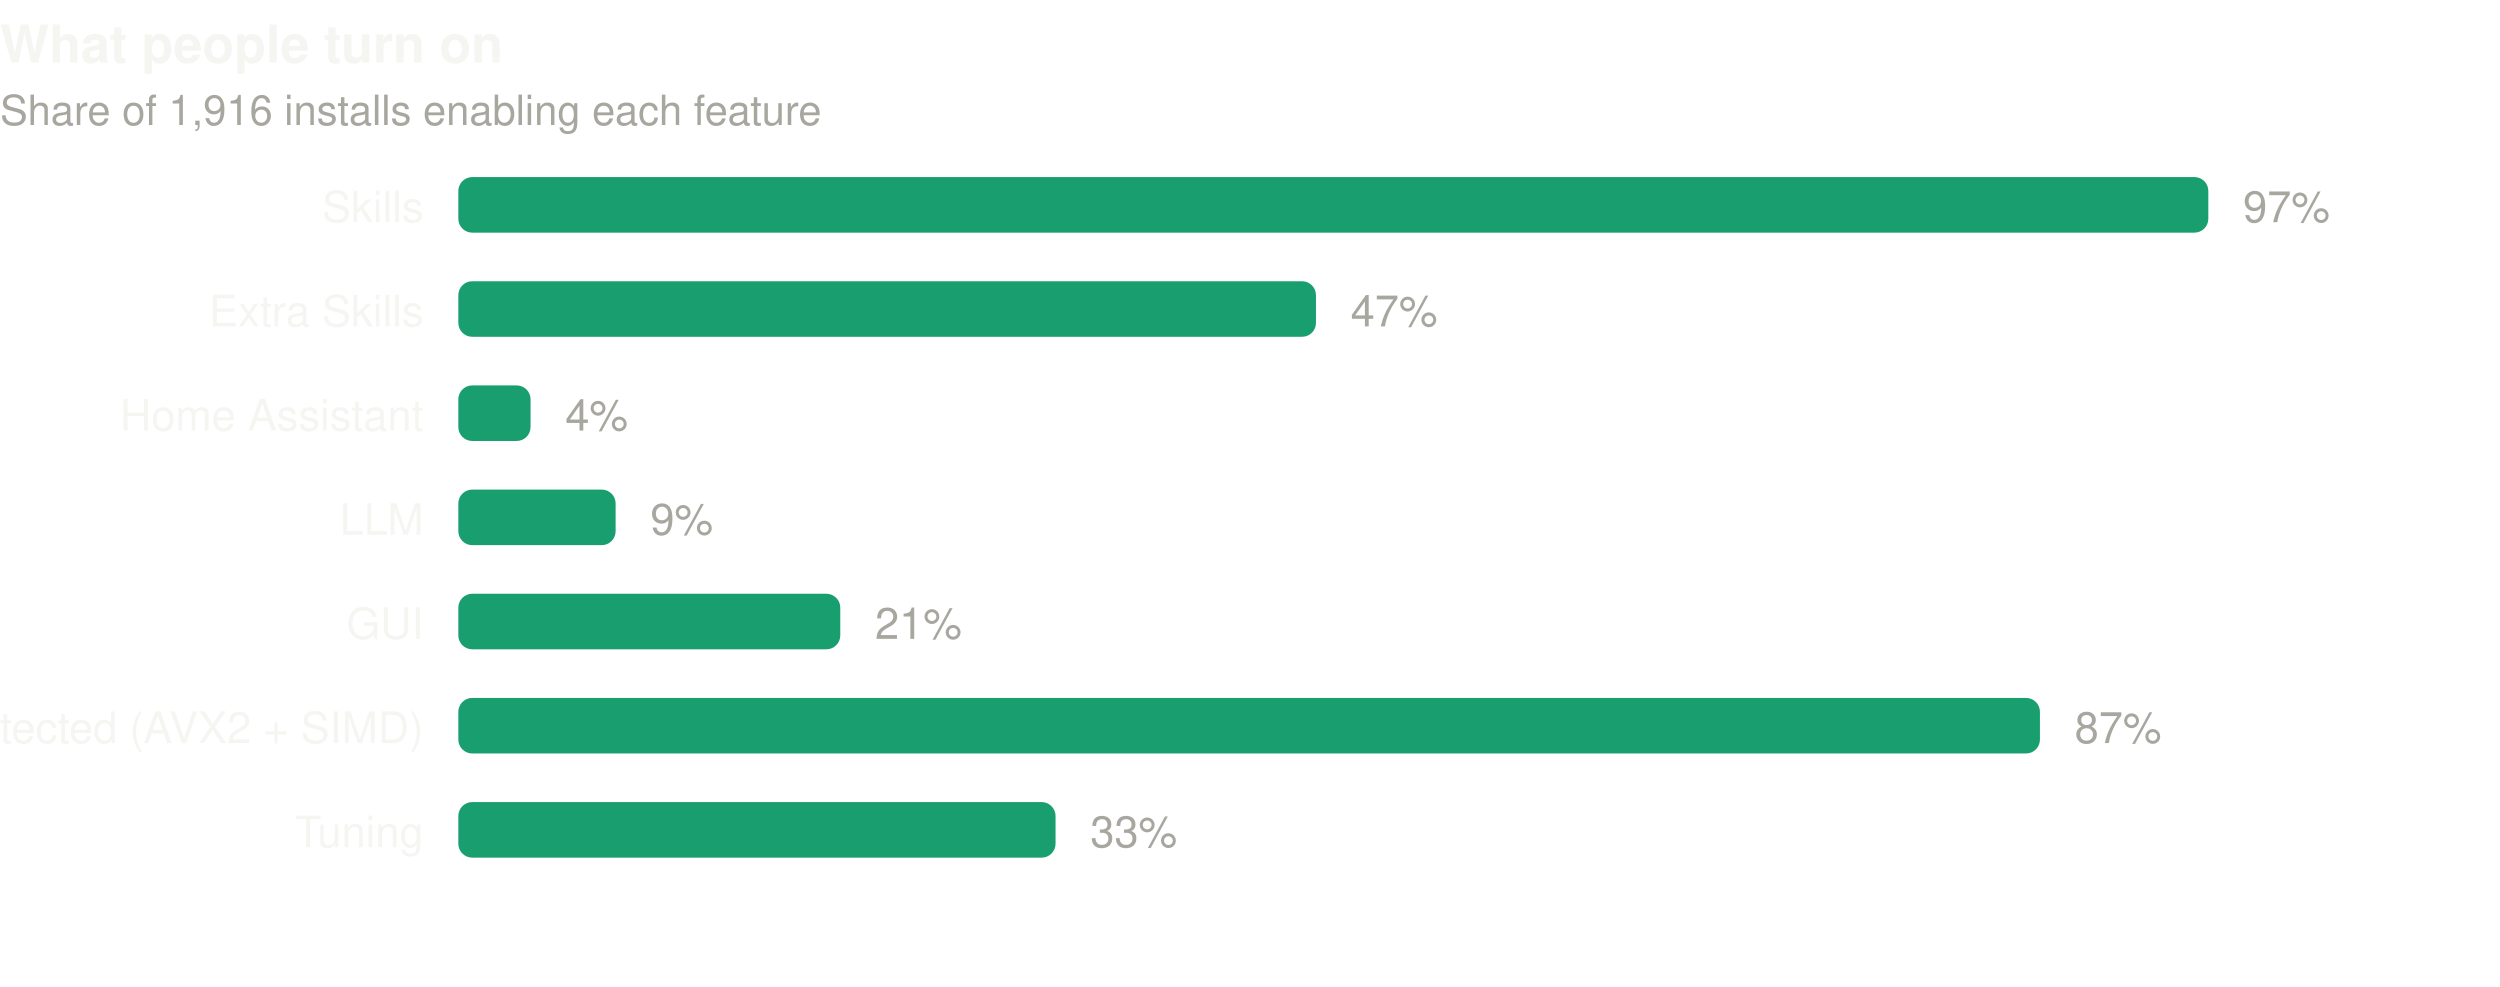
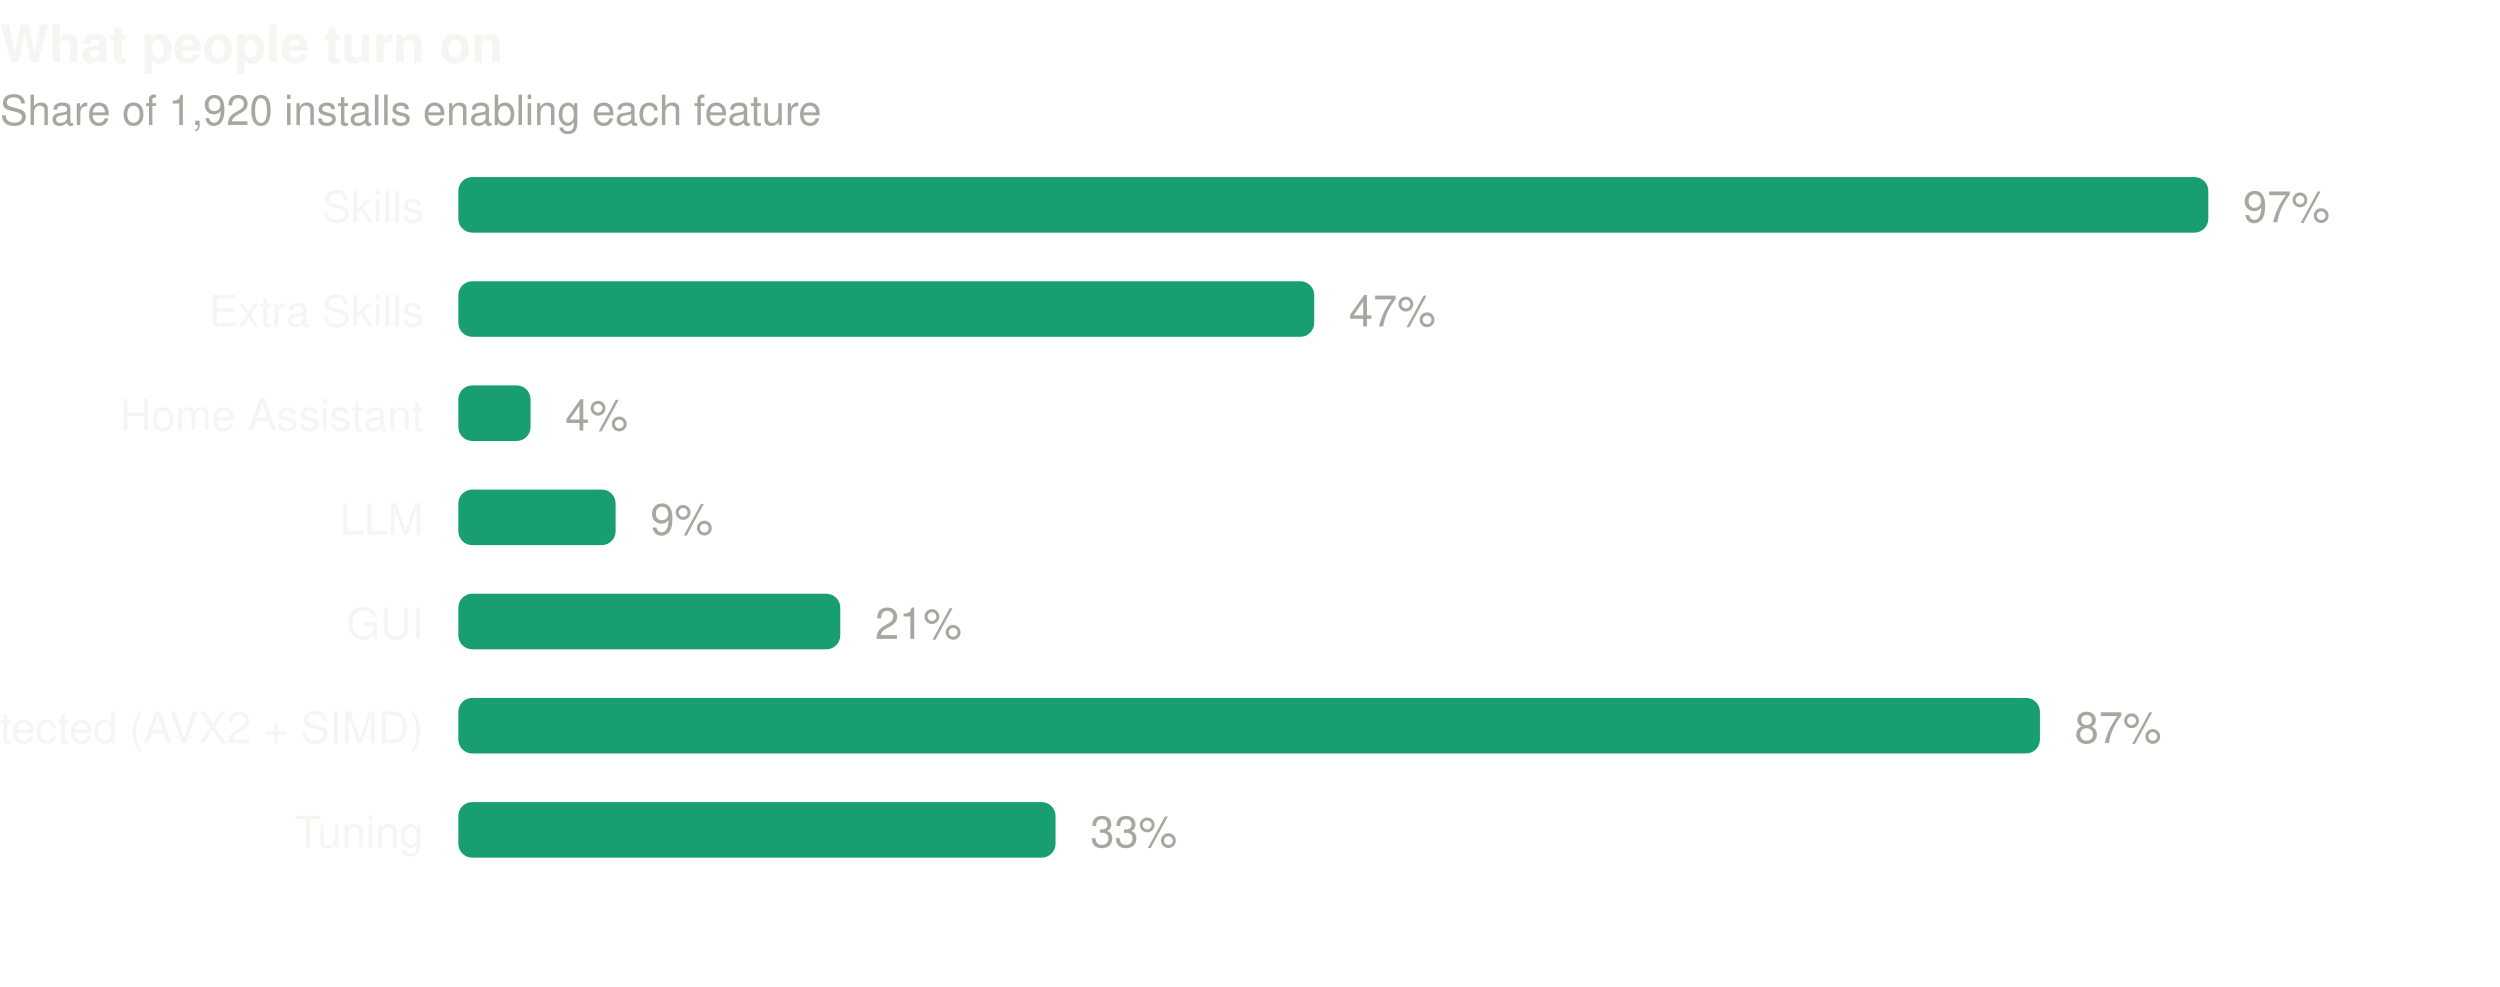
- <svg xmlns="http://www.w3.org/2000/svg" width="720" height="284" viewBox="0 0 720 284" role="img" aria-label="What people turn on. Share of 1,916 installs enabling each feature">
+ <svg xmlns="http://www.w3.org/2000/svg" width="720" height="284" viewBox="0 0 720 284" role="img" aria-label="What people turn on. Share of 1,920 installs enabling each feature">
  <text x="0" y="18" font-family="ui-sans-serif,-apple-system,BlinkMacSystemFont,'Segoe UI',Helvetica,Arial,sans-serif" font-size="15" font-weight="600" fill="#f5f5f2">What people turn on</text>
-   <text x="0" y="36" font-family="ui-sans-serif,-apple-system,BlinkMacSystemFont,'Segoe UI',Helvetica,Arial,sans-serif" font-size="12" fill="#a8a79f">Share of 1,916 installs enabling each feature</text>
+   <text x="0" y="36" font-family="ui-sans-serif,-apple-system,BlinkMacSystemFont,'Segoe UI',Helvetica,Arial,sans-serif" font-size="12" fill="#a8a79f">Share of 1,920 installs enabling each feature</text>
  <text x="122" y="64.0" text-anchor="end" font-family="ui-sans-serif,-apple-system,BlinkMacSystemFont,'Segoe UI',Helvetica,Arial,sans-serif" font-size="12.5" fill="#f5f5f2">Skills</text>
  <rect x="132" y="51.0" width="504.0" height="16" rx="4" fill="#199e70" />
  <text x="646.0" y="64.0" font-family="ui-sans-serif,-apple-system,BlinkMacSystemFont,'Segoe UI',Helvetica,Arial,sans-serif" font-size="12.5" fill="#a8a79f">97%</text>
  <text x="122" y="94.0" text-anchor="end" font-family="ui-sans-serif,-apple-system,BlinkMacSystemFont,'Segoe UI',Helvetica,Arial,sans-serif" font-size="12.5" fill="#f5f5f2">Extra Skills</text>
-   <rect x="132" y="81.0" width="247.0" height="16" rx="4" fill="#199e70" />
-   <text x="389.0" y="94.0" font-family="ui-sans-serif,-apple-system,BlinkMacSystemFont,'Segoe UI',Helvetica,Arial,sans-serif" font-size="12.5" fill="#a8a79f">47%</text>
+   <rect x="132" y="81.0" width="246.5" height="16" rx="4" fill="#199e70" />
+   <text x="388.5" y="94.0" font-family="ui-sans-serif,-apple-system,BlinkMacSystemFont,'Segoe UI',Helvetica,Arial,sans-serif" font-size="12.5" fill="#a8a79f">47%</text>
  <text x="122" y="124.0" text-anchor="end" font-family="ui-sans-serif,-apple-system,BlinkMacSystemFont,'Segoe UI',Helvetica,Arial,sans-serif" font-size="12.5" fill="#f5f5f2">Home Assistant</text>
  <rect x="132" y="111.0" width="20.8" height="16" rx="4" fill="#199e70" />
  <text x="162.8" y="124.0" font-family="ui-sans-serif,-apple-system,BlinkMacSystemFont,'Segoe UI',Helvetica,Arial,sans-serif" font-size="12.5" fill="#a8a79f">4%</text>
  <text x="122" y="154.0" text-anchor="end" font-family="ui-sans-serif,-apple-system,BlinkMacSystemFont,'Segoe UI',Helvetica,Arial,sans-serif" font-size="12.5" fill="#f5f5f2">LLM</text>
  <rect x="132" y="141.0" width="45.3" height="16" rx="4" fill="#199e70" />
  <text x="187.3" y="154.0" font-family="ui-sans-serif,-apple-system,BlinkMacSystemFont,'Segoe UI',Helvetica,Arial,sans-serif" font-size="12.5" fill="#a8a79f">9%</text>
  <text x="122" y="184.0" text-anchor="end" font-family="ui-sans-serif,-apple-system,BlinkMacSystemFont,'Segoe UI',Helvetica,Arial,sans-serif" font-size="12.5" fill="#f5f5f2">GUI</text>
  <rect x="132" y="171.0" width="110.0" height="16" rx="4" fill="#199e70" />
  <text x="252.0" y="184.0" font-family="ui-sans-serif,-apple-system,BlinkMacSystemFont,'Segoe UI',Helvetica,Arial,sans-serif" font-size="12.5" fill="#a8a79f">21%</text>
  <text x="122" y="214.0" text-anchor="end" font-family="ui-sans-serif,-apple-system,BlinkMacSystemFont,'Segoe UI',Helvetica,Arial,sans-serif" font-size="12.5" fill="#f5f5f2">CPU capability detected (AVX2 + SIMD)</text>
  <rect x="132" y="201.0" width="455.5" height="16" rx="4" fill="#199e70" />
  <text x="597.5" y="214.0" font-family="ui-sans-serif,-apple-system,BlinkMacSystemFont,'Segoe UI',Helvetica,Arial,sans-serif" font-size="12.5" fill="#a8a79f">87%</text>
  <text x="122" y="244.0" text-anchor="end" font-family="ui-sans-serif,-apple-system,BlinkMacSystemFont,'Segoe UI',Helvetica,Arial,sans-serif" font-size="12.5" fill="#f5f5f2">Tuning</text>
  <rect x="132" y="231.0" width="172.0" height="16" rx="4" fill="#199e70" />
  <text x="314.0" y="244.0" font-family="ui-sans-serif,-apple-system,BlinkMacSystemFont,'Segoe UI',Helvetica,Arial,sans-serif" font-size="12.5" fill="#a8a79f">33%</text>
</svg>
